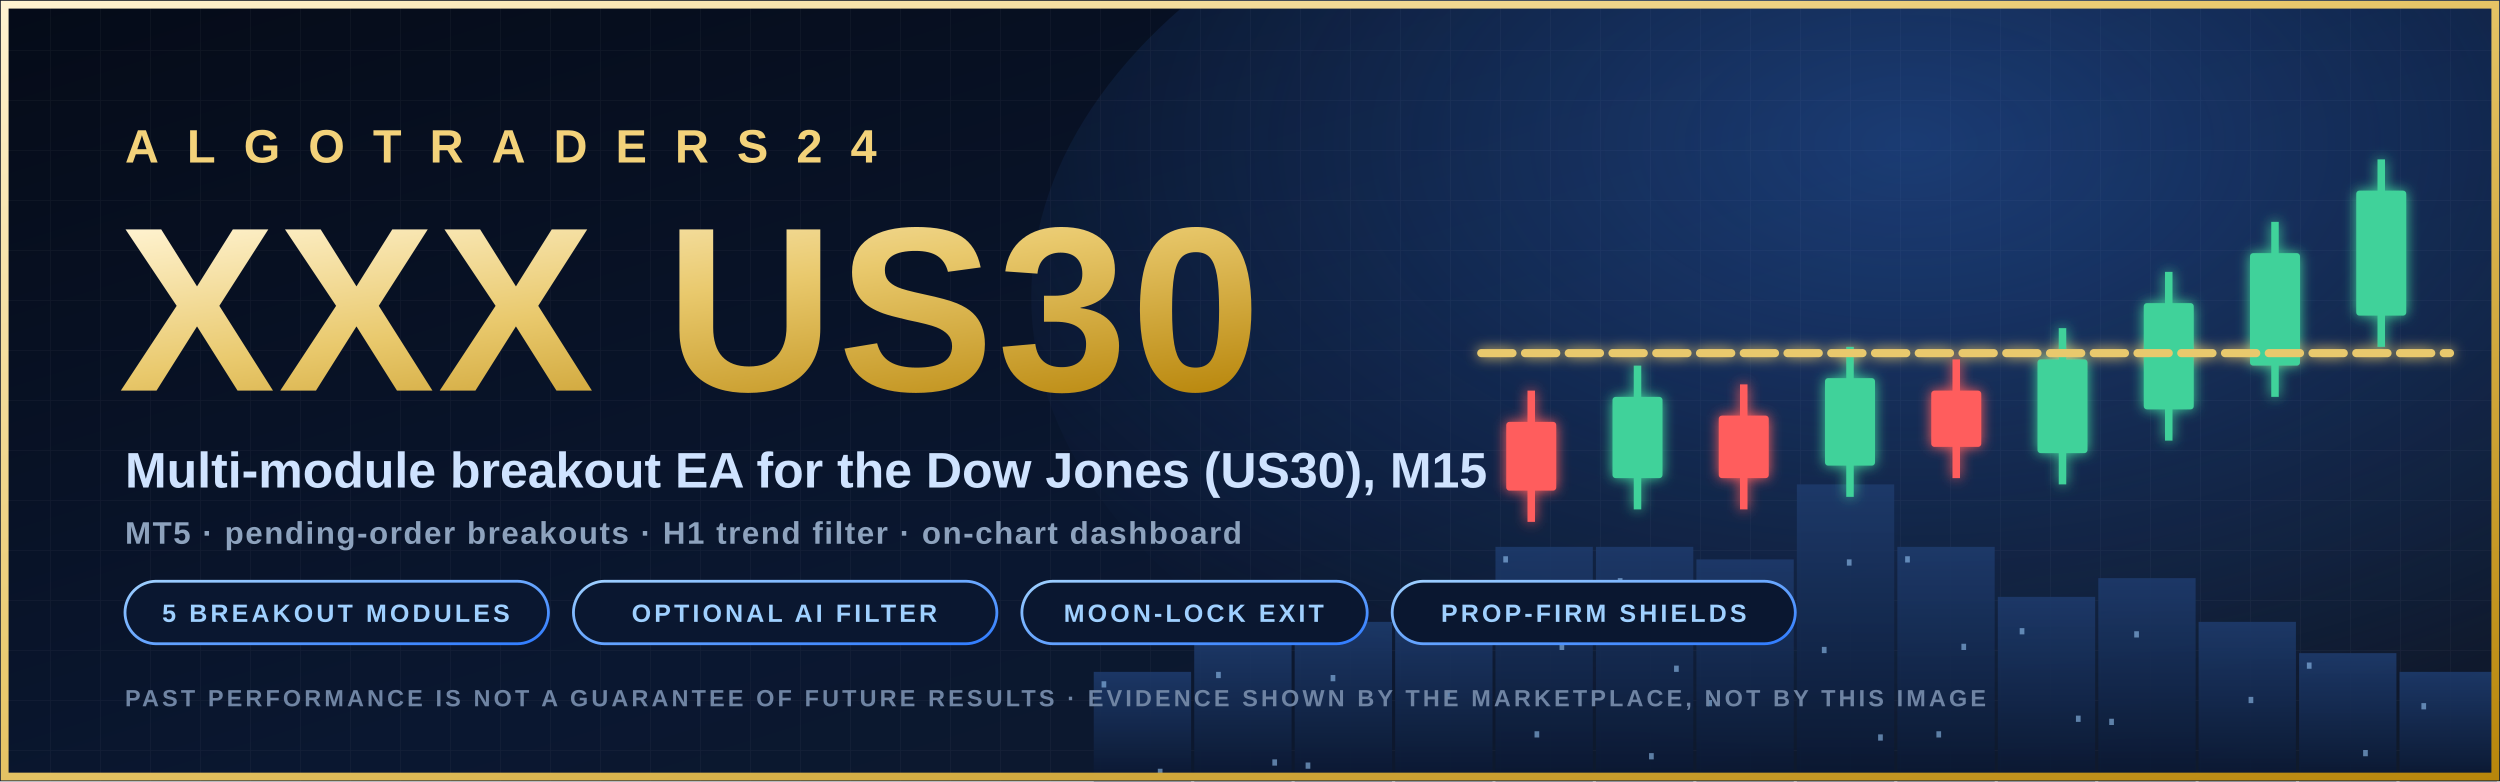
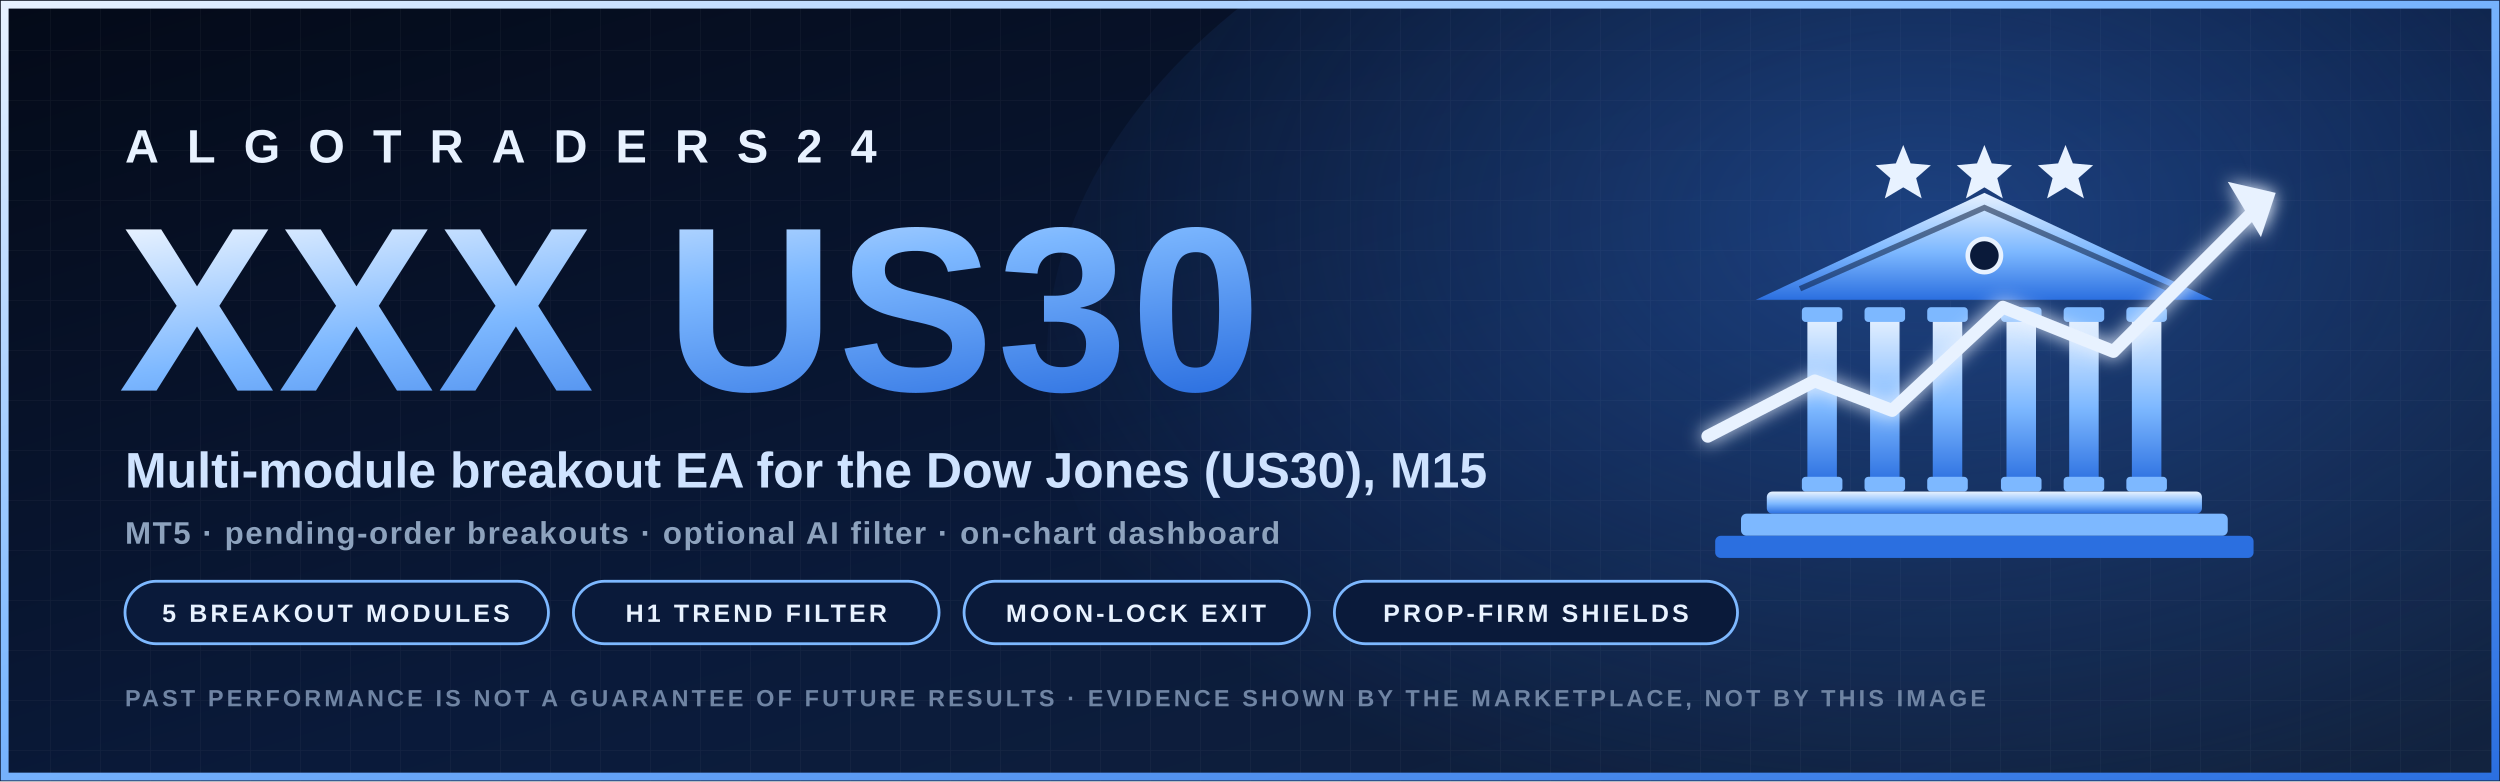
<svg xmlns="http://www.w3.org/2000/svg" viewBox="0 0 1600 500">
  <defs>
    <linearGradient id="bg" x1="0%" y1="0%" x2="100%" y2="100%">
-       <stop offset="0%" stop-color="#050b18" />
-       <stop offset="55%" stop-color="#0a1730" />
-       <stop offset="100%" stop-color="#101a2c" />
+       <stop offset="0%" stop-color="#040a18" />
+       <stop offset="55%" stop-color="#0a1a3a" />
+       <stop offset="100%" stop-color="#12233f" />
    </linearGradient>
-     <linearGradient id="gold" x1="0%" y1="0%" x2="100%" y2="100%">
-       <stop offset="0%" stop-color="#fff3d1" />
-       <stop offset="45%" stop-color="#e9c96d" />
-       <stop offset="100%" stop-color="#b8860b" />
+     <linearGradient id="brand" x1="0%" y1="0%" x2="100%" y2="100%">
+       <stop offset="0%" stop-color="#e8f2ff" />
+       <stop offset="45%" stop-color="#7db8ff" />
+       <stop offset="100%" stop-color="#2b6fe0" />
    </linearGradient>
-     <linearGradient id="blue" x1="0%" y1="0%" x2="100%" y2="100%">
-       <stop offset="0%" stop-color="#9fd0ff" />
-       <stop offset="100%" stop-color="#2f7bff" />
+     <linearGradient id="face" x1="0%" y1="0%" x2="0%" y2="100%">
+       <stop offset="0%" stop-color="#e8f2ff" />
+       <stop offset="55%" stop-color="#7db8ff" />
+       <stop offset="100%" stop-color="#2b6fe0" />
    </linearGradient>
-     <linearGradient id="sky" x1="0%" y1="0%" x2="0%" y2="100%">
-       <stop offset="0%" stop-color="#1d3a6b" stop-opacity="0.9" />
-       <stop offset="100%" stop-color="#0a1730" stop-opacity="0.95" />
+     <linearGradient id="side" x1="0%" y1="0%" x2="100%" y2="0%">
+       <stop offset="0%" stop-color="#2b6fe0" />
+       <stop offset="100%" stop-color="#7db8ff" stop-opacity="0.6" />
    </linearGradient>
-     <radialGradient id="halo" cx="50%" cy="35%" r="60%">
-       <stop offset="0%" stop-color="#3b82f6" stop-opacity="0.35" />
+     <radialGradient id="halo" cx="50%" cy="38%" r="55%">
+       <stop offset="0%" stop-color="#3b82f6" stop-opacity="0.38" />
      <stop offset="100%" stop-color="#3b82f6" stop-opacity="0" />
    </radialGradient>
    <pattern id="grid" width="32" height="32" patternUnits="userSpaceOnUse">
      <path d="M32 0H0V32" fill="none" stroke="#ffffff" stroke-opacity="0.04" stroke-width="1" />
    </pattern>
    <filter id="glow" x="-40%" y="-40%" width="180%" height="180%">
-       <feGaussianBlur stdDeviation="4" result="b" />
+       <feGaussianBlur stdDeviation="5" result="b" />
      <feMerge>
        <feMergeNode in="b" />
        <feMergeNode in="SourceGraphic" />
      </feMerge>
    </filter>
  </defs>
-   <clipPath id="clipb">
-     <rect x="0" y="0" width="1600" height="500" />
-   </clipPath>
  <rect width="1600" height="500" fill="url(#bg)" />
-   <g clip-path="url(#clipb)">
-     <rect width="1600" height="500" fill="url(#grid)" />
-     <ellipse cx="1220" cy="190" rx="560" ry="330" fill="url(#halo)" />
-     <rect x="700.0" y="430.0" width="62.3" height="70.0" fill="url(#sky)" />
-     <rect x="705.0" y="436.0" width="3" height="4" fill="#9fd0ff" fill-opacity="0.55" />
-     <rect x="741.0" y="492.0" width="3" height="4" fill="#9fd0ff" fill-opacity="0.55" />
-     <rect x="764.3" y="410.0" width="62.3" height="90.0" fill="url(#sky)" />
-     <rect x="778.3" y="430.0" width="3" height="4" fill="#9fd0ff" fill-opacity="0.55" />
-     <rect x="814.3" y="486.0" width="3" height="4" fill="#9fd0ff" fill-opacity="0.55" />
-     <rect x="828.6" y="398.0" width="62.3" height="102.0" fill="url(#sky)" />
-     <rect x="851.6" y="432.0" width="3" height="4" fill="#9fd0ff" fill-opacity="0.55" />
-     <rect x="835.6" y="488.0" width="3" height="4" fill="#9fd0ff" fill-opacity="0.55" />
-     <rect x="892.9" y="394.0" width="62.3" height="106.0" fill="url(#sky)" />
-     <rect x="924.9" y="442.0" width="3" height="4" fill="#9fd0ff" fill-opacity="0.55" />
-     <rect x="957.1" y="350.0" width="62.3" height="150.0" fill="url(#sky)" />
-     <rect x="962.1" y="356.0" width="3" height="4" fill="#9fd0ff" fill-opacity="0.55" />
-     <rect x="998.1" y="412.0" width="3" height="4" fill="#9fd0ff" fill-opacity="0.55" />
-     <rect x="982.1" y="468.0" width="3" height="4" fill="#9fd0ff" fill-opacity="0.55" />
-     <rect x="1021.4" y="350.0" width="62.3" height="150.0" fill="url(#sky)" />
-     <rect x="1035.4" y="370.0" width="3" height="4" fill="#9fd0ff" fill-opacity="0.55" />
-     <rect x="1071.4" y="426.0" width="3" height="4" fill="#9fd0ff" fill-opacity="0.55" />
-     <rect x="1055.4" y="482.0" width="3" height="4" fill="#9fd0ff" fill-opacity="0.55" />
-     <rect x="1085.7" y="358.0" width="62.3" height="142.0" fill="url(#sky)" />
-     <rect x="1108.7" y="392.0" width="3" height="4" fill="#9fd0ff" fill-opacity="0.55" />
-     <rect x="1092.7" y="448.0" width="3" height="4" fill="#9fd0ff" fill-opacity="0.55" />
-     <rect x="1150.0" y="310.0" width="62.3" height="190.0" fill="url(#sky)" />
-     <rect x="1182.0" y="358.0" width="3" height="4" fill="#9fd0ff" fill-opacity="0.55" />
-     <rect x="1166.0" y="414.0" width="3" height="4" fill="#9fd0ff" fill-opacity="0.55" />
-     <rect x="1202.0" y="470.0" width="3" height="4" fill="#9fd0ff" fill-opacity="0.55" />
-     <rect x="1214.3" y="350.0" width="62.3" height="150.0" fill="url(#sky)" />
-     <rect x="1219.3" y="356.0" width="3" height="4" fill="#9fd0ff" fill-opacity="0.55" />
-     <rect x="1255.3" y="412.0" width="3" height="4" fill="#9fd0ff" fill-opacity="0.55" />
-     <rect x="1239.3" y="468.0" width="3" height="4" fill="#9fd0ff" fill-opacity="0.55" />
-     <rect x="1278.6" y="382.0" width="62.3" height="118.0" fill="url(#sky)" />
-     <rect x="1292.6" y="402.0" width="3" height="4" fill="#9fd0ff" fill-opacity="0.55" />
-     <rect x="1328.6" y="458.0" width="3" height="4" fill="#9fd0ff" fill-opacity="0.55" />
-     <rect x="1342.9" y="370.0" width="62.3" height="130.0" fill="url(#sky)" />
-     <rect x="1365.9" y="404.0" width="3" height="4" fill="#9fd0ff" fill-opacity="0.55" />
-     <rect x="1349.9" y="460.0" width="3" height="4" fill="#9fd0ff" fill-opacity="0.55" />
-     <rect x="1407.1" y="398.0" width="62.3" height="102.0" fill="url(#sky)" />
-     <rect x="1439.1" y="446.0" width="3" height="4" fill="#9fd0ff" fill-opacity="0.55" />
-     <rect x="1471.4" y="418.0" width="62.3" height="82.0" fill="url(#sky)" />
-     <rect x="1476.4" y="424.0" width="3" height="4" fill="#9fd0ff" fill-opacity="0.55" />
-     <rect x="1512.4" y="480.0" width="3" height="4" fill="#9fd0ff" fill-opacity="0.55" />
-     <rect x="1535.7" y="430.0" width="62.3" height="70.0" fill="url(#sky)" />
-     <rect x="1549.7" y="450.0" width="3" height="4" fill="#9fd0ff" fill-opacity="0.55" />
+   <rect width="1600" height="500" fill="url(#grid)" />
+   <ellipse cx="1230" cy="230" rx="560" ry="360" fill="url(#halo)" />
+   <rect x="3" y="3" width="1594" height="494" fill="none" stroke="url(#brand)" stroke-width="5" />
+   <g transform="translate(1270 232) scale(1.18)">
+     <path d="M-44 -118 l4 10 11 1 -8 7 3 11 -10 -6 -10 6 3 -11 -8 -7 11 -1z" fill="#e8f2ff" />
+     <path d="M0 -118 l4 10 11 1 -8 7 3 11 -10 -6 -10 6 3 -11 -8 -7 11 -1z" fill="#e8f2ff" />
+     <path d="M44 -118 l4 10 11 1 -8 7 3 11 -10 -6 -10 6 3 -11 -8 -7 11 -1z" fill="#e8f2ff" />
+     <path d="M-124 -34 L0 -92 L124 -34 Z" fill="url(#face)" />
+     <path d="M-100 -40 L0 -84 L100 -40" fill="none" stroke="#0a1a3a" stroke-width="3" opacity="0.55" />
+     <circle cx="0" cy="-58" r="9" fill="#0a1a3a" stroke="#e8f2ff" stroke-width="2.5" />
+     <rect x="-96" y="-26" width="16" height="92" rx="3" fill="url(#face)" />
+     <rect x="-99" y="-30" width="22" height="8" rx="2" fill="#7db8ff" />
+     <rect x="-99" y="62" width="22" height="8" rx="2" fill="#7db8ff" />
+     <rect x="-62" y="-26" width="16" height="92" rx="3" fill="url(#face)" />
+     <rect x="-65" y="-30" width="22" height="8" rx="2" fill="#7db8ff" />
+     <rect x="-65" y="62" width="22" height="8" rx="2" fill="#7db8ff" />
+     <rect x="-28" y="-26" width="16" height="92" rx="3" fill="url(#face)" />
+     <rect x="-31" y="-30" width="22" height="8" rx="2" fill="#7db8ff" />
+     <rect x="-31" y="62" width="22" height="8" rx="2" fill="#7db8ff" />
+     <rect x="12" y="-26" width="16" height="92" rx="3" fill="url(#face)" />
+     <rect x="9" y="-30" width="22" height="8" rx="2" fill="#7db8ff" />
+     <rect x="9" y="62" width="22" height="8" rx="2" fill="#7db8ff" />
+     <rect x="46" y="-26" width="16" height="92" rx="3" fill="url(#face)" />
+     <rect x="43" y="-30" width="22" height="8" rx="2" fill="#7db8ff" />
+     <rect x="43" y="62" width="22" height="8" rx="2" fill="#7db8ff" />
+     <rect x="80" y="-26" width="16" height="92" rx="3" fill="url(#face)" />
+     <rect x="77" y="-30" width="22" height="8" rx="2" fill="#7db8ff" />
+     <rect x="77" y="62" width="22" height="8" rx="2" fill="#7db8ff" />
+     <rect x="-118" y="70" width="236" height="12" rx="3" fill="url(#face)" />
+     <rect x="-132" y="82" width="264" height="12" rx="3" fill="#7db8ff" />
+     <rect x="-146" y="94" width="292" height="12" rx="3" fill="#2b6fe0" />
+     <polyline points="-150,40 -92,10 -50,26 10,-30 70,-6 150,-86" fill="none" stroke="#e8f2ff" stroke-width="7" stroke-linecap="round" stroke-linejoin="round" filter="url(#glow)" />
+     <path d="M132 -98 L158 -92 L150 -68 Z" fill="#e8f2ff" filter="url(#glow)" />
  </g>
-   <rect x="3" y="3" width="1594" height="494" fill="none" stroke="url(#gold)" stroke-width="5" />
-   <g filter="url(#glow)">
-     <line x1="980.0" y1="250.0" x2="980.0" y2="334.0" stroke="#ff5d5d" stroke-width="4.8" />
-     <rect x="964.0" y="270.0" width="32.0" height="44.0" rx="2" fill="#ff5d5d" />
-     <line x1="1048.0" y1="234.0" x2="1048.0" y2="326.0" stroke="#3fd29a" stroke-width="4.8" />
-     <rect x="1032.0" y="254.0" width="32.0" height="52.0" rx="2" fill="#3fd29a" />
-     <line x1="1116.0" y1="246.0" x2="1116.0" y2="326.0" stroke="#ff5d5d" stroke-width="4.8" />
-     <rect x="1100.0" y="266.0" width="32.0" height="40.0" rx="2" fill="#ff5d5d" />
-     <line x1="1184.0" y1="222.0" x2="1184.0" y2="318.0" stroke="#3fd29a" stroke-width="4.8" />
-     <rect x="1168.0" y="242.0" width="32.0" height="56.0" rx="2" fill="#3fd29a" />
-     <line x1="1252.0" y1="230.0" x2="1252.0" y2="306.0" stroke="#ff5d5d" stroke-width="4.8" />
-     <rect x="1236.0" y="250.0" width="32.0" height="36.0" rx="2" fill="#ff5d5d" />
-     <line x1="1320.0" y1="210.0" x2="1320.0" y2="310.0" stroke="#3fd29a" stroke-width="4.8" />
-     <rect x="1304.0" y="230.0" width="32.0" height="60.0" rx="2" fill="#3fd29a" />
-     <line x1="1388.0" y1="174.0" x2="1388.0" y2="282.0" stroke="#3fd29a" stroke-width="4.8" />
-     <rect x="1372.0" y="194.0" width="32.0" height="68.0" rx="2" fill="#3fd29a" />
-     <line x1="1456.0" y1="142.0" x2="1456.0" y2="254.0" stroke="#3fd29a" stroke-width="4.8" />
-     <rect x="1440.0" y="162.0" width="32.0" height="72.0" rx="2" fill="#3fd29a" />
-     <line x1="1524.0" y1="102.0" x2="1524.0" y2="222.0" stroke="#3fd29a" stroke-width="4.8" />
-     <rect x="1508.0" y="122.0" width="32.0" height="80.0" rx="2" fill="#3fd29a" />
-     <line x1="948.0" y1="226.0" x2="1568.0" y2="226.0" stroke="#e9c96d" stroke-width="5.2" stroke-dasharray="20 8" stroke-linecap="round" />
-   </g>
-   <text x="80" y="104" font-family="Arial, Helvetica, sans-serif" font-size="30" font-weight="800" letter-spacing="18" fill="#f3d27a">ALGOTRADERS24</text>
-   <text x="76" y="250" font-family="Arial, Helvetica, sans-serif" font-size="150" font-weight="900" fill="url(#gold)" letter-spacing="2">XXX US30</text>
+   <text x="80" y="104" font-family="Arial, Helvetica, sans-serif" font-size="30" font-weight="800" letter-spacing="18" fill="#e8f2ff">ALGOTRADERS24</text>
+   <text x="76" y="250" font-family="Arial, Helvetica, sans-serif" font-size="150" font-weight="900" fill="url(#brand)" letter-spacing="2">XXX US30</text>
  <text x="80" y="312" font-family="Arial, Helvetica, sans-serif" font-size="32" font-weight="700" fill="#cfe3ff">Multi-module breakout EA for the Dow Jones (US30), M15</text>
-   <text x="80" y="348" font-family="Arial, Helvetica, sans-serif" font-size="20" font-weight="600" letter-spacing="1" fill="#8da2bd">MT5  ·  pending-order breakouts  ·  H1 trend filter  ·  on-chart dashboard</text>
-   <rect x="80" y="372" width="271" height="40" rx="20" fill="#0a1730" stroke="url(#blue)" stroke-width="1.8" />
-   <text x="215" y="398" text-anchor="middle" font-family="Arial, Helvetica, sans-serif" font-size="16" font-weight="800" letter-spacing="2" fill="#9fd0ff">5 BREAKOUT MODULES</text>
-   <rect x="367" y="372" width="271" height="40" rx="20" fill="#0a1730" stroke="url(#blue)" stroke-width="1.8" />
-   <text x="502" y="398" text-anchor="middle" font-family="Arial, Helvetica, sans-serif" font-size="16" font-weight="800" letter-spacing="2" fill="#9fd0ff">OPTIONAL AI FILTER</text>
-   <rect x="654" y="372" width="221" height="40" rx="20" fill="#0a1730" stroke="url(#blue)" stroke-width="1.8" />
-   <text x="764" y="398" text-anchor="middle" font-family="Arial, Helvetica, sans-serif" font-size="16" font-weight="800" letter-spacing="2" fill="#9fd0ff">MOON-LOCK EXIT</text>
-   <rect x="891" y="372" width="258" height="40" rx="20" fill="#0a1730" stroke="url(#blue)" stroke-width="1.8" />
-   <text x="1020" y="398" text-anchor="middle" font-family="Arial, Helvetica, sans-serif" font-size="16" font-weight="800" letter-spacing="2" fill="#9fd0ff">PROP-FIRM SHIELDS</text>
+   <text x="80" y="348" font-family="Arial, Helvetica, sans-serif" font-size="20" font-weight="600" letter-spacing="1" fill="#8da2bd">MT5  ·  pending-order breakouts  ·  optional AI filter  ·  on-chart dashboard</text>
+   <rect x="80" y="372" width="271" height="40" rx="20" fill="#0a1a3a" stroke="#7db8ff" stroke-width="1.8" />
+   <text x="215" y="398" text-anchor="middle" font-family="Arial, Helvetica, sans-serif" font-size="16" font-weight="800" letter-spacing="2" fill="#e8f2ff">5 BREAKOUT MODULES</text>
+   <rect x="367" y="372" width="234" height="40" rx="20" fill="#0a1a3a" stroke="#7db8ff" stroke-width="1.8" />
+   <text x="484" y="398" text-anchor="middle" font-family="Arial, Helvetica, sans-serif" font-size="16" font-weight="800" letter-spacing="2" fill="#e8f2ff">H1 TREND FILTER</text>
+   <rect x="617" y="372" width="221" height="40" rx="20" fill="#0a1a3a" stroke="#7db8ff" stroke-width="1.8" />
+   <text x="727" y="398" text-anchor="middle" font-family="Arial, Helvetica, sans-serif" font-size="16" font-weight="800" letter-spacing="2" fill="#e8f2ff">MOON-LOCK EXIT</text>
+   <rect x="854" y="372" width="258" height="40" rx="20" fill="#0a1a3a" stroke="#7db8ff" stroke-width="1.8" />
+   <text x="983" y="398" text-anchor="middle" font-family="Arial, Helvetica, sans-serif" font-size="16" font-weight="800" letter-spacing="2" fill="#e8f2ff">PROP-FIRM SHIELDS</text>
  <text x="80" y="452" font-family="Arial, Helvetica, sans-serif" font-size="15" font-weight="600" letter-spacing="2" fill="#6f84a3">PAST PERFORMANCE IS NOT A GUARANTEE OF FUTURE RESULTS  ·  EVIDENCE SHOWN BY THE MARKETPLACE, NOT BY THIS IMAGE</text>
</svg>
